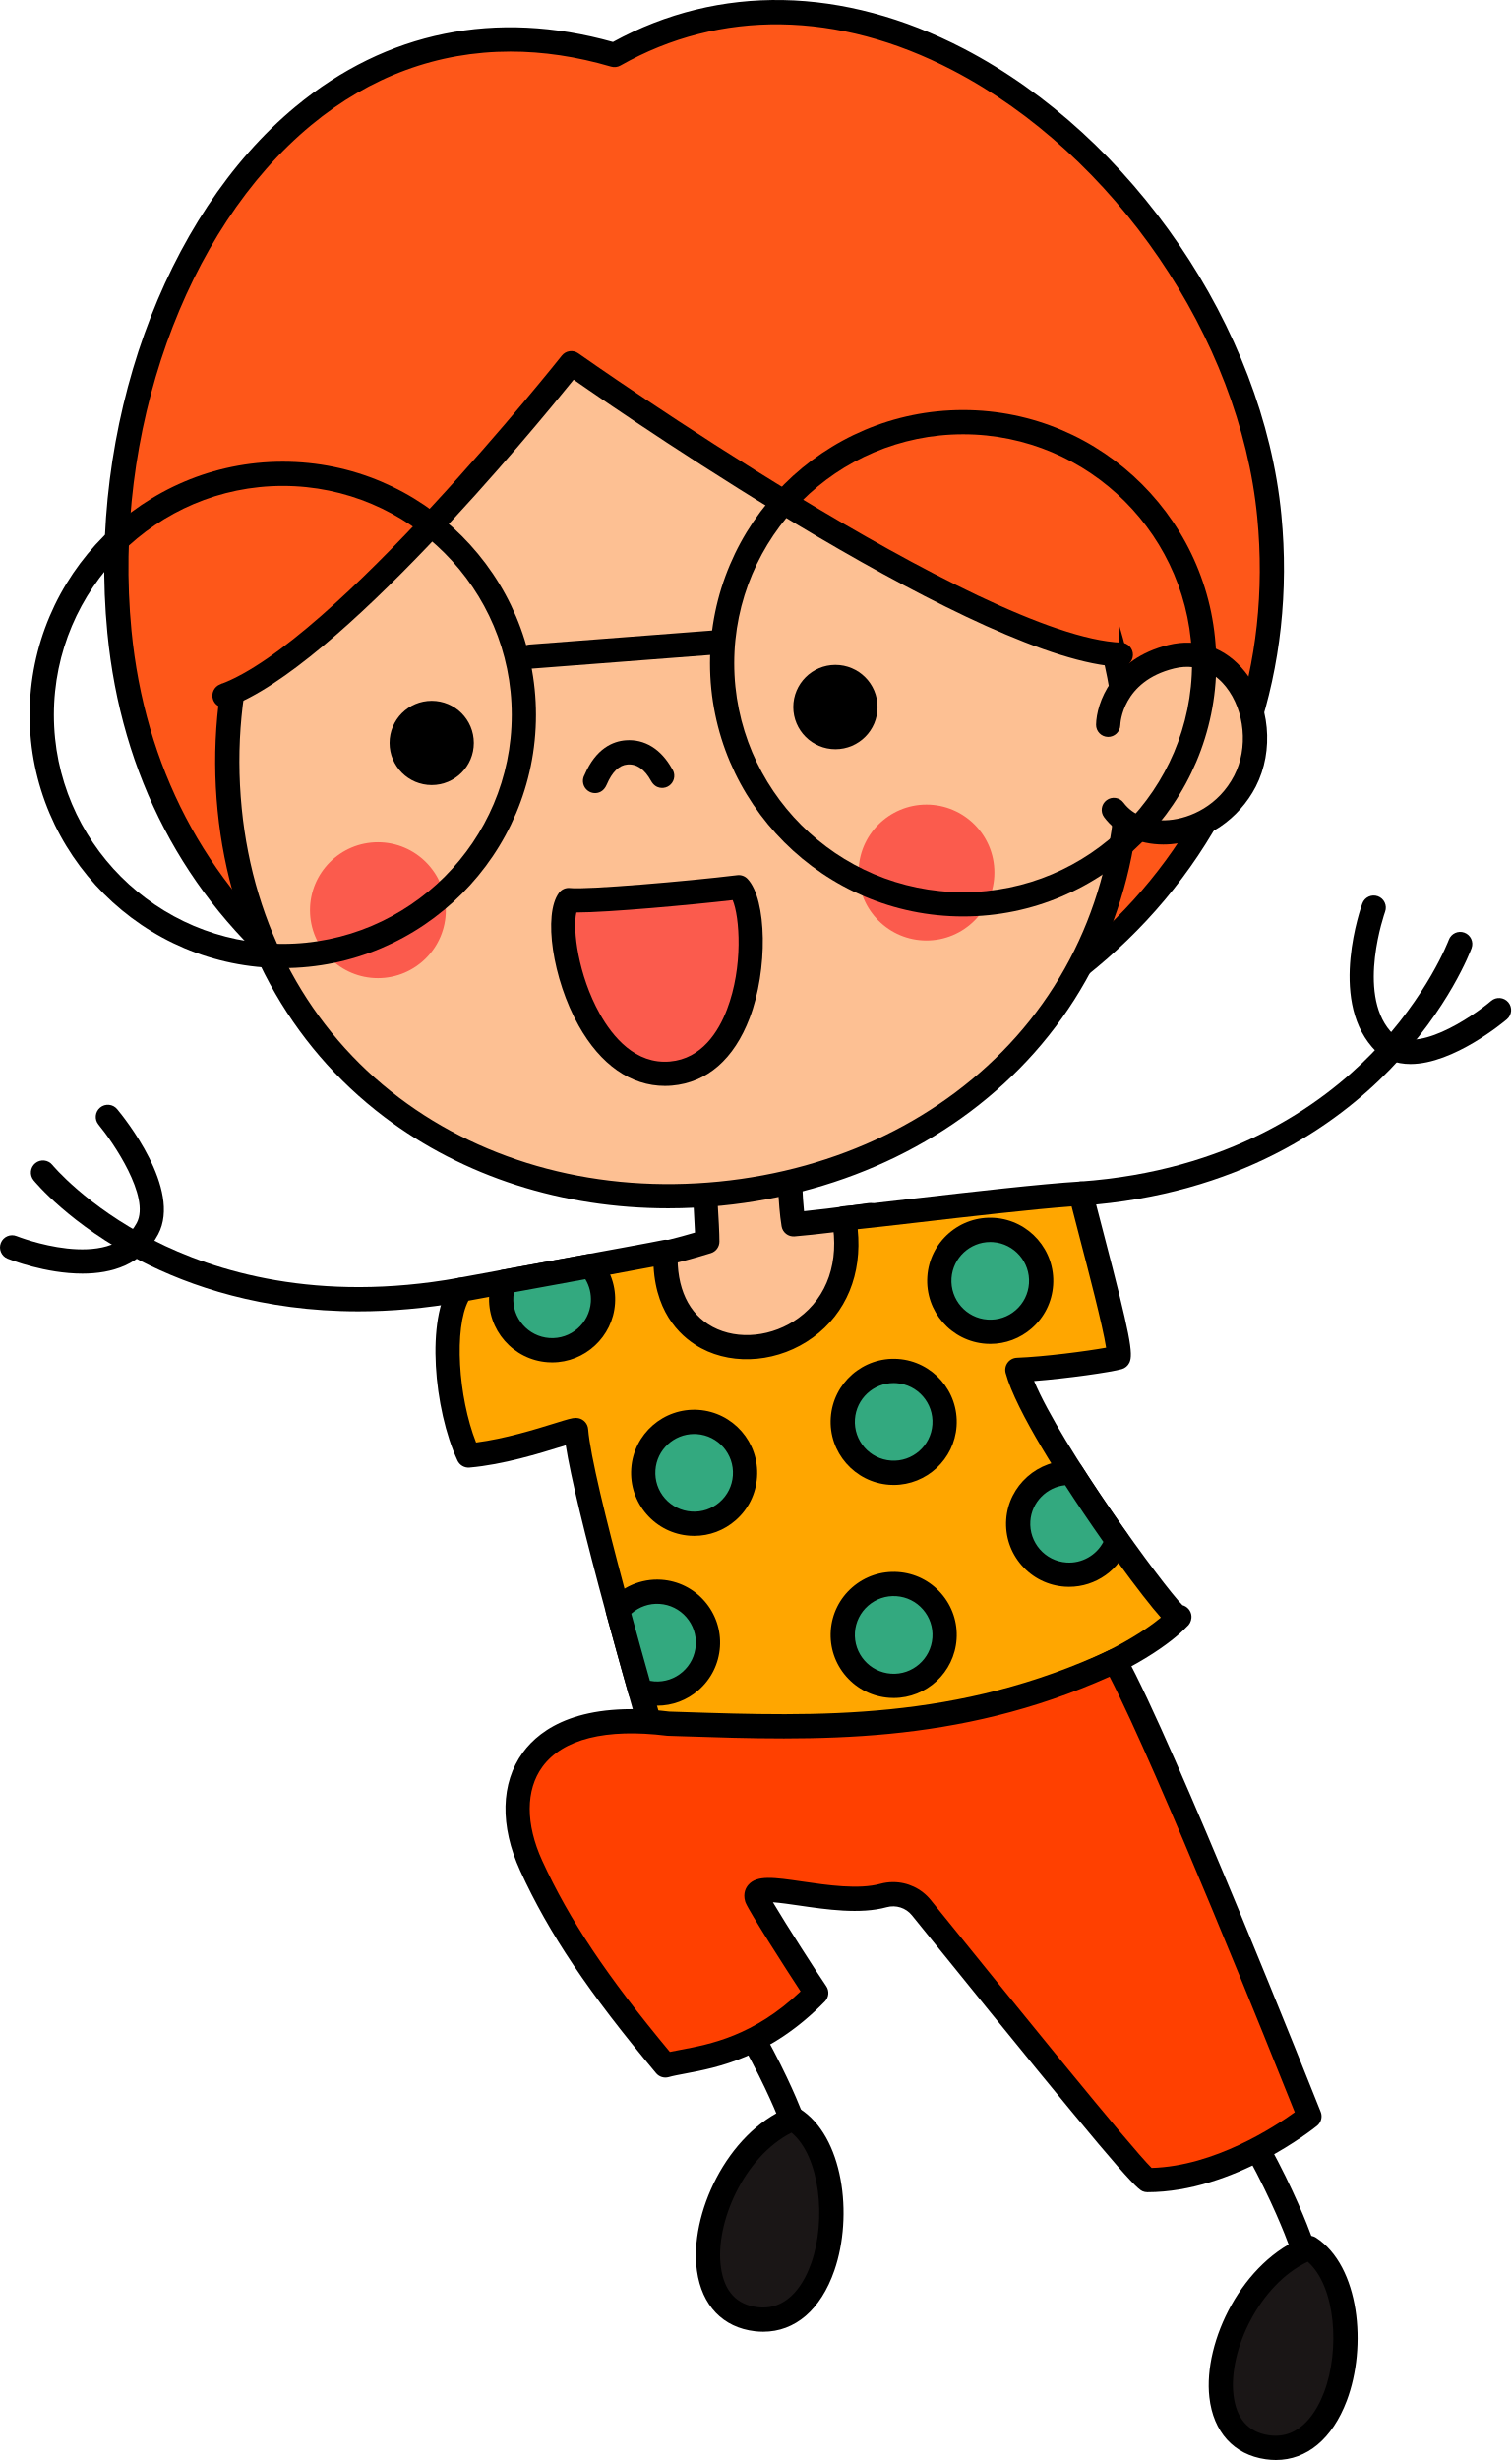
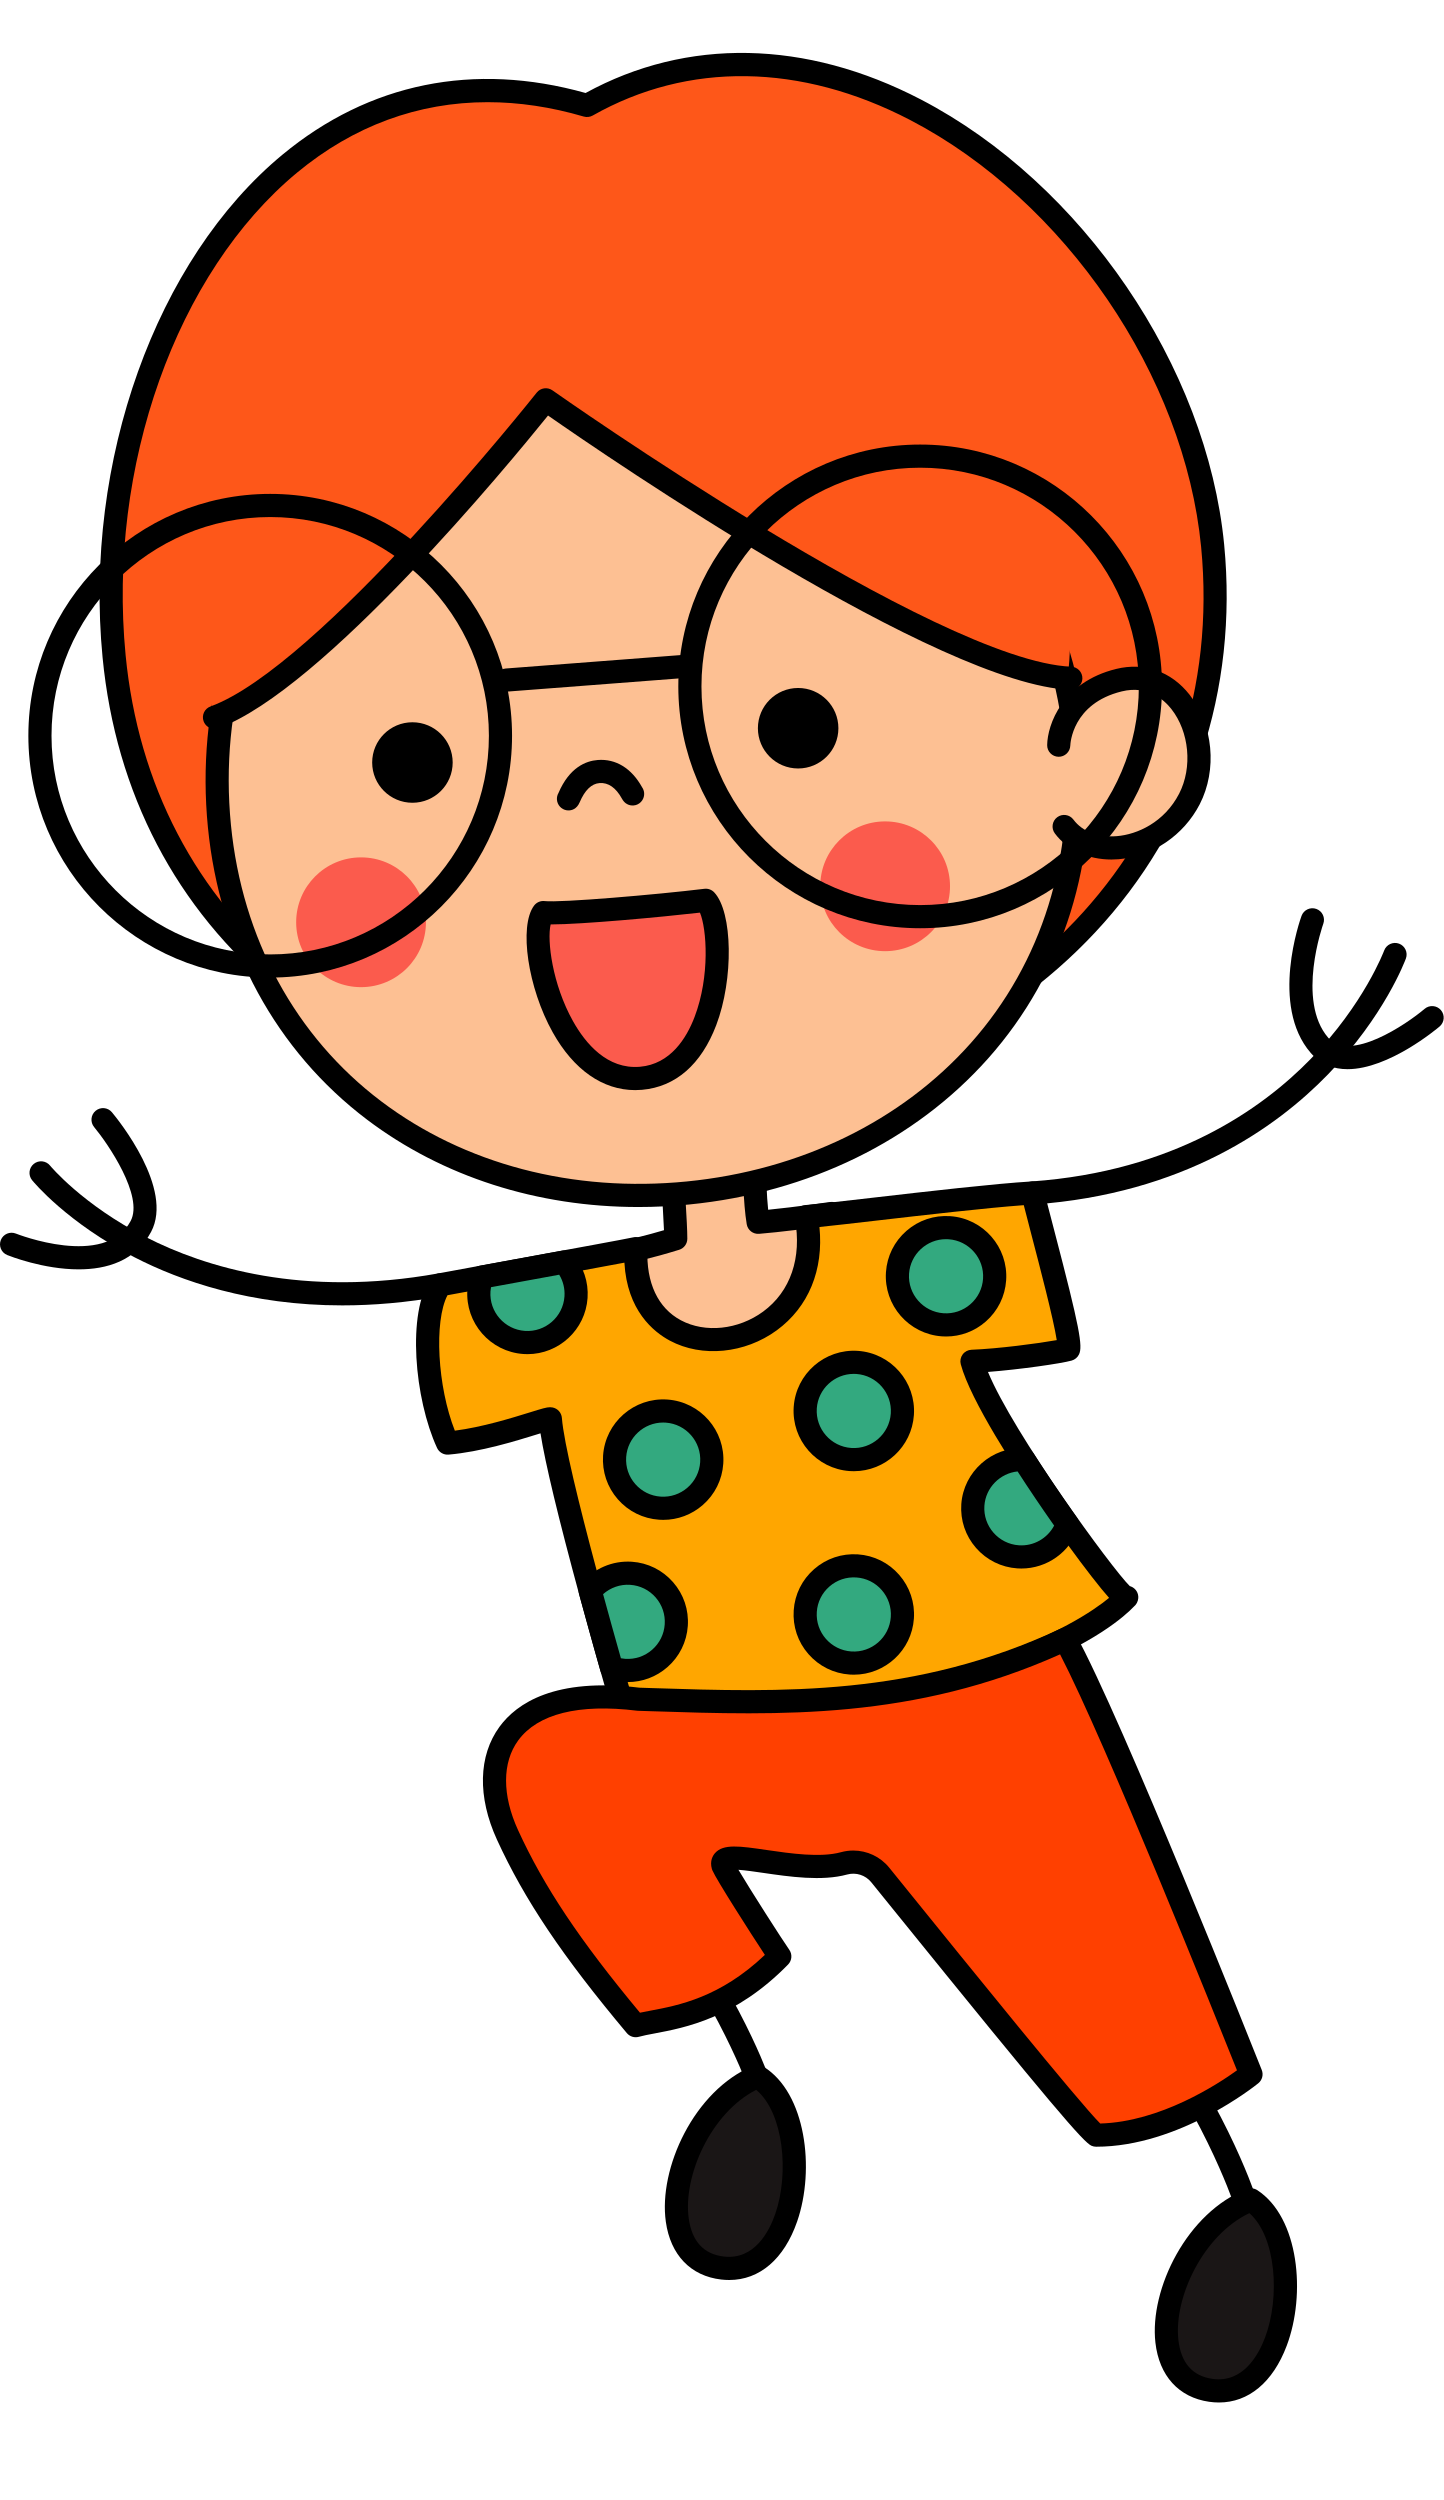
- <svg xmlns="http://www.w3.org/2000/svg" version="1.1" id="Layer_1" x="0px" y="0px" width="436.55" height="710.478" viewBox="0 0 436.55 710.478" enable-background="new 0 0 3200 1400" xml:space="preserve">
+ <svg xmlns="http://www.w3.org/2000/svg" version="1.1" id="Layer_1" x="0px" y="0px" width="436.55" height="755.961" viewBox="0 0 436.55 755.961" enable-background="new 0 0 3200 1400" xml:space="preserve">
  <defs id="defs1121" />
-   <g id="g1022" transform="translate(-1100.164,-376.958)">
+   <g id="g1022" transform="translate(-1100.164,-360.958)">
    <g id="g832">
      <g id="g824">
        <path d="m 1329.146,993.137 c -1.429,0 -2.771,-0.882 -3.29,-2.303 -0.105,-0.29 -10.85,-29.345 -34.313,-56.852 -1.254,-1.471 -1.079,-3.68 0.392,-4.935 1.471,-1.254 3.68,-1.079 4.935,0.392 24.32,28.514 35.117,57.77 35.565,59.001 0.66,1.816 -0.277,3.823 -2.093,4.484 -0.394,0.144 -0.798,0.213 -1.196,0.213 z" id="path822" />
      </g>
      <g id="g830">
        <path fill="#1a1616" d="m 1329.207,988.873 c -24.859,10.367 -34.899,55.099 -10.554,57.904 24.345,2.805 28.798,-46.669 10.554,-57.904 z" id="path826" />
        <path d="m 1320.658,1050.395 c -0.789,0 -1.591,-0.046 -2.406,-0.141 -9.229,-1.063 -15.334,-7.423 -16.749,-17.448 -2.275,-16.125 8.513,-39.722 26.357,-47.163 1.039,-0.433 2.224,-0.341 3.183,0.25 12.811,7.89 15.641,30.995 10.168,46.798 -3.94,11.374 -11.35,17.704 -20.553,17.704 z m 8.168,-57.495 c -13.734,6.948 -22.197,26.136 -20.393,38.928 0.976,6.913 4.548,10.772 10.62,11.473 9.266,1.071 13.715,-7.625 15.542,-12.9 4.263,-12.31 2.538,-30.603 -5.769,-37.501 z" id="path828" />
      </g>
    </g>
    <g id="g844">
      <g id="g836">
        <path d="m 1476.52,1029.667 c -1.466,0 -2.832,-0.928 -3.32,-2.395 -0.098,-0.293 -10.03,-29.635 -32.718,-57.784 -1.213,-1.505 -0.976,-3.708 0.529,-4.921 1.506,-1.213 3.708,-0.978 4.921,0.528 23.518,29.18 33.497,58.724 33.91,59.968 0.609,1.833 -0.383,3.813 -2.216,4.424 -0.367,0.122 -0.74,0.18 -1.106,0.18 z" id="path834" />
      </g>
      <g id="g842">
        <path fill="#1a1616" d="m 1478.454,1026.167 c -25.138,9.672 -36.419,54.106 -12.162,57.589 24.258,3.481 30.087,-45.85 12.162,-57.589 z" id="path838" />
        <path d="m 1468.75,1087.436 c -0.967,0 -1.952,-0.071 -2.954,-0.215 -9.196,-1.32 -15.122,-7.847 -16.257,-17.907 -1.826,-16.183 9.615,-39.471 27.659,-46.413 1.051,-0.403 2.233,-0.279 3.174,0.339 12.586,8.242 14.772,31.418 8.862,47.063 -4.168,11.033 -11.534,17.133 -20.484,17.133 z m 9.211,-57.254 c -13.922,6.564 -22.916,25.51 -21.467,38.347 0.783,6.938 4.247,10.895 10.295,11.763 9.235,1.329 13.923,-7.24 15.896,-12.463 4.604,-12.186 3.388,-30.521 -4.724,-37.647 z" id="path840" />
      </g>
    </g>
    <g id="g936">
      <g id="g858">
        <g id="g856">
          <g id="g854">
            <g id="g852">
              <g id="g850">
                <path fill="#fdc093" d="m 1351.63,727.891 c 0,0 -12.912,1.905 -22.217,2.672 -1.505,-9.115 -1.049,-24.938 -1.049,-24.938 l -25.49,2.82 c 0,0 1.626,21.113 1.626,27.084 -13.384,4.139 -19.251,4.592 -19.251,4.592 0,0 -11.963,42.809 41.761,35.34 11.571,-1.608 33.449,-11.642 24.62,-47.57 z" id="path846" />
                <path d="m 1315.319,779.833 c -12.661,0 -22.033,-3.403 -27.948,-10.173 -10.496,-12.011 -5.703,-29.732 -5.493,-30.481 0.396,-1.416 1.635,-2.435 3.102,-2.547 0.042,-0.004 5.024,-0.45 15.96,-3.682 -0.292,-7.773 -1.542,-24.051 -1.556,-24.236 -0.145,-1.882 1.229,-3.54 3.105,-3.747 l 25.49,-2.82 c 1.009,-0.111 2.012,0.219 2.757,0.904 0.745,0.688 1.156,1.662 1.126,2.675 0,0.138 -0.336,12.249 0.581,21.044 8.586,-0.858 18.563,-2.325 18.677,-2.342 1.787,-0.265 3.479,0.875 3.91,2.628 3.832,15.591 2.553,28.246 -3.8,37.615 -7.404,10.919 -19.067,13.607 -23.738,14.257 -4.346,0.603 -8.406,0.905 -12.173,0.905 z m -27.154,-36.585 c -0.763,4.467 -1.664,14.81 4.502,21.835 6.031,6.871 17.425,9.195 33.86,6.911 2.921,-0.406 12.917,-2.417 18.908,-11.252 4.794,-7.07 5.964,-16.792 3.49,-28.932 -4.449,0.617 -12.656,1.699 -19.225,2.24 -1.823,0.149 -3.444,-1.12 -3.741,-2.918 -1.083,-6.556 -1.194,-16.196 -1.158,-21.593 l -18.185,2.013 c 0.461,6.253 1.383,19.35 1.383,23.977 0,1.534 -1,2.891 -2.466,3.344 -8.7,2.691 -14.356,3.87 -17.368,4.375 z" id="path848" />
              </g>
            </g>
          </g>
        </g>
      </g>
      <g id="g914">
        <g id="g868">
          <g id="g866">
            <g id="g864">
              <path fill="#ffa600" d="m 1292.449,738.518 c -1.768,42.39 59.452,33.181 51.515,-9.679 8.829,-0.667 50.528,-6.073 68.499,-7.149 1.479,6.976 12.15,44.479 10.814,47.313 -3.5,0.985 -19.717,3.232 -29.206,3.594 4.976,18.515 46.492,75.021 46.8,71.334 0,0 -28.409,34.312 -150.676,39.034 -0.025,10e-4 -22.297,-75.83 -23.614,-92.978 -1.279,-0.255 -17.466,6.183 -31.08,7.335 -6.738,-14.6 -8.285,-39.246 -2.197,-47.86 12.506,-2.367 54.92,-10.012 59.145,-10.944 z" id="path860" />
              <path d="m 1290.065,886.468 c -2.504,0 -2.951,-1.535 -4.198,-5.815 -0.615,-2.11 -1.494,-5.145 -2.552,-8.84 -1.916,-6.691 -4.828,-16.979 -7.82,-27.987 -6.494,-23.892 -10.482,-40.478 -11.893,-49.454 -0.365,0.112 -0.735,0.228 -1.096,0.339 -6.363,1.975 -17.012,5.279 -26.711,6.101 -1.457,0.13 -2.856,-0.683 -3.473,-2.021 -6.83,-14.798 -9.189,-41.002 -1.877,-51.349 0.524,-0.741 1.315,-1.25 2.208,-1.418 5.188,-0.982 15.343,-2.84 26.095,-4.807 14.312,-2.617 30.532,-5.584 32.946,-6.117 1.058,-0.233 2.17,0.037 3.003,0.735 0.833,0.698 1.294,1.743 1.249,2.828 -0.425,10.177 3.162,17.821 10.1,21.524 7.363,3.931 17.353,2.882 24.86,-2.611 8.294,-6.07 11.799,-16.313 9.617,-28.1 -0.181,-0.978 0.062,-1.985 0.668,-2.772 0.606,-0.788 1.519,-1.28 2.51,-1.355 3.222,-0.243 11.228,-1.167 20.499,-2.237 16.344,-1.887 36.685,-4.234 48.055,-4.916 1.724,-0.094 3.273,1.073 3.633,2.768 0.412,1.944 1.636,6.618 3.054,12.031 7.812,29.832 8.657,35.051 7.503,37.5 -0.432,0.918 -1.242,1.603 -2.218,1.878 -3.232,0.91 -15.73,2.701 -25.32,3.44 7.829,18.81 37.309,59.219 42.873,64.749 0.145,0.039 0.289,0.088 0.43,0.147 1.404,0.584 2.277,1.998 2.151,3.513 -0.088,1.057 -0.607,1.981 -1.38,2.596 -4.746,5.009 -37.997,35.217 -152.648,39.645 -0.094,0.003 -0.182,0.005 -0.268,0.005 z m -23.573,-99.991 c 0.269,0 0.516,0.027 0.772,0.078 1.539,0.307 2.686,1.6 2.806,3.164 1.144,14.894 18.833,76.32 22.713,89.638 97.362,-4.163 133.43,-27.545 142.75,-35.229 -1.314,-1.466 -3.004,-3.528 -5.258,-6.422 -4.364,-5.604 -9.8,-13.093 -14.914,-20.55 -7.946,-11.585 -21.718,-32.66 -24.671,-43.65 -0.277,-1.028 -0.07,-2.127 0.563,-2.984 0.632,-0.857 1.62,-1.381 2.684,-1.421 7.948,-0.303 20.086,-1.888 25.772,-2.913 -0.952,-6.258 -5.3,-22.86 -7.541,-31.419 -0.986,-3.765 -1.835,-7.008 -2.428,-9.387 -11.544,0.853 -29.816,2.962 -44.739,4.685 -7.045,0.813 -13.018,1.502 -17.053,1.917 1.312,12.955 -3.284,24.198 -12.909,31.242 -9.629,7.048 -22.605,8.309 -32.291,3.139 -4.987,-2.663 -12.966,-9.153 -13.773,-23.599 -6.183,1.171 -17.719,3.28 -28.969,5.338 -9.769,1.787 -19.045,3.483 -24.531,4.512 -4.115,7.885 -3.026,27.68 2.225,40.954 8.287,-1.062 17.201,-3.827 22.731,-5.544 3.59,-1.115 4.992,-1.549 6.061,-1.549 z" id="path862" />
            </g>
          </g>
        </g>
        <g id="g912">
          <g id="g874">
            <path fill="#33a97f" d="m 1408.018,831.722 c 6.773,0.461 12.772,-3.745 14.89,-9.867 -4.325,-6.097 -8.918,-12.856 -13.155,-19.497 -7.995,-0.402 -14.871,5.666 -15.416,13.686 -0.552,8.106 5.574,15.126 13.681,15.678 z" id="path870" />
            <path d="m 1409.014,835.256 c -0.409,0 -0.82,-0.014 -1.233,-0.042 v 0 c -4.854,-0.331 -9.289,-2.531 -12.487,-6.197 -3.199,-3.665 -4.778,-8.357 -4.448,-13.211 0.668,-9.839 9.255,-17.448 19.083,-16.943 1.131,0.057 2.166,0.657 2.775,1.612 3.928,6.157 8.444,12.85 13.059,19.354 0.654,0.922 0.823,2.102 0.453,3.17 -2.545,7.356 -9.509,12.257 -17.202,12.257 z m -0.758,-7.027 c 4.459,0.311 8.624,-2.089 10.665,-5.953 -3.875,-5.507 -7.654,-11.106 -11.055,-16.378 -5.317,0.554 -9.665,4.904 -10.038,10.382 -0.419,6.169 4.258,11.53 10.428,11.949 z" id="path872" />
          </g>
          <g id="g880">
            <path fill="#33a97f" d="m 1274.344,753.215 c 0.274,-4.039 -1.109,-7.808 -3.569,-10.641 -8.204,1.504 -17.35,3.172 -24.914,4.561 -0.472,1.283 -0.781,2.649 -0.878,4.083 -0.551,8.107 5.574,15.127 13.682,15.679 8.108,0.552 15.127,-5.575 15.679,-13.682 z" id="path876" />
            <path d="m 1259.676,770.431 c -0.414,0 -0.83,-0.014 -1.249,-0.042 -10.02,-0.683 -17.617,-9.389 -16.936,-19.408 0.116,-1.711 0.481,-3.411 1.085,-5.054 0.427,-1.161 1.436,-2.011 2.653,-2.234 l 24.914,-4.561 c 1.218,-0.229 2.463,0.213 3.274,1.147 3.177,3.66 4.746,8.338 4.418,13.173 0,0 0,0 0,0 -0.653,9.602 -8.674,16.979 -18.159,16.979 z m -11.039,-20.246 c -0.079,0.423 -0.133,0.847 -0.163,1.271 -0.419,6.168 4.258,11.528 10.428,11.948 6.167,0.422 11.53,-4.259 11.95,-10.427 0.158,-2.334 -0.401,-4.608 -1.594,-6.567 z m 25.707,3.03 h 0.01 z" id="path878" />
          </g>
          <g id="g886">
            <path fill="#33a97f" d="m 1304.656,852.373 c 0.552,-8.107 -5.574,-15.128 -13.682,-15.679 -4.918,-0.335 -9.425,1.797 -12.342,5.328 2.275,8.389 4.536,16.475 6.448,23.216 1.23,0.434 2.532,0.724 3.896,0.816 8.109,0.552 15.128,-5.574 15.68,-13.681 z" id="path882" />
            <path d="m 1290.003,869.59 c -0.42,0 -0.841,-0.015 -1.264,-0.043 -1.617,-0.11 -3.24,-0.45 -4.825,-1.01 -1.071,-0.378 -1.891,-1.252 -2.201,-2.345 -2.298,-8.103 -4.472,-15.926 -6.459,-23.254 -0.297,-1.097 -0.044,-2.269 0.679,-3.145 3.737,-4.524 9.447,-6.98 15.278,-6.592 4.854,0.33 9.289,2.53 12.488,6.196 3.199,3.666 4.778,8.358 4.448,13.212 -0.33,4.854 -2.53,9.289 -6.196,12.488 -3.346,2.922 -7.549,4.493 -11.948,4.493 z m -2.09,-7.197 c 0.435,0.084 0.87,0.141 1.302,0.17 2.993,0.202 5.877,-0.769 8.134,-2.738 2.257,-1.97 3.612,-4.7 3.815,-7.688 v 0 c 0.203,-2.989 -0.77,-5.878 -2.739,-8.135 -1.97,-2.257 -4.7,-3.611 -7.688,-3.814 -3.013,-0.215 -5.974,0.833 -8.209,2.823 1.681,6.169 3.488,12.672 5.385,19.382 z" id="path884" />
          </g>
          <g id="g892">
            <circle fill="#33a97f" cx="1300.698" cy="802.327" r="14.714" id="circle888" />
            <path d="m 1300.725,820.542 c -0.42,0 -0.841,-0.015 -1.264,-0.043 -4.854,-0.33 -9.289,-2.53 -12.488,-6.196 -3.199,-3.666 -4.778,-8.358 -4.448,-13.212 0.682,-10.021 9.383,-17.61 19.408,-16.937 10.02,0.683 17.618,9.389 16.936,19.409 -0.33,4.854 -2.53,9.289 -6.196,12.487 -3.346,2.921 -7.548,4.492 -11.948,4.492 z m -0.036,-29.43 c -5.84,0 -10.778,4.542 -11.18,10.453 -0.203,2.989 0.77,5.878 2.739,8.135 1.97,2.257 4.7,3.611 7.688,3.814 2.993,0.204 5.878,-0.769 8.134,-2.738 2.257,-1.969 3.612,-4.699 3.815,-7.688 0.419,-6.17 -4.258,-11.53 -10.428,-11.95 -0.256,-0.017 -0.513,-0.026 -0.768,-0.026 z" id="path890" />
          </g>
          <g id="g898">
            <circle fill="#33a97f" cx="1358.34" cy="849.145" r="14.714" id="circle894" />
            <path d="m 1358.352,867.359 c -0.414,0 -0.83,-0.014 -1.249,-0.042 v 0 c -4.854,-0.331 -9.289,-2.531 -12.487,-6.197 -3.199,-3.665 -4.778,-8.357 -4.448,-13.211 0.33,-4.854 2.53,-9.289 6.196,-12.488 3.666,-3.198 8.358,-4.77 13.212,-4.448 4.854,0.331 9.289,2.531 12.487,6.197 3.199,3.665 4.779,8.357 4.448,13.211 -0.653,9.601 -8.674,16.978 -18.159,16.978 z m -0.773,-7.026 c 6.168,0.428 11.53,-4.258 11.95,-10.427 0.203,-2.988 -0.77,-5.877 -2.739,-8.134 -1.97,-2.258 -4.7,-3.612 -7.689,-3.815 -2.982,-0.2 -5.877,0.769 -8.134,2.738 -2.257,1.97 -3.612,4.7 -3.815,7.688 -0.42,6.17 4.257,11.53 10.427,11.95 z" id="path896" />
          </g>
          <g id="g904">
            <circle fill="#33a97f" cx="1358.34" cy="787.612" r="14.715" id="circle900" />
            <path d="m 1358.351,805.827 c -0.413,0 -0.829,-0.014 -1.247,-0.042 -10.021,-0.683 -17.618,-9.389 -16.936,-19.409 0.682,-10.02 9.385,-17.614 19.408,-16.937 0,0 0,0 0,0 10.02,0.683 17.618,9.389 16.936,19.409 -0.654,9.602 -8.676,16.979 -18.161,16.979 z m -0.018,-29.43 c -5.841,0 -10.779,4.542 -11.182,10.453 -0.419,6.17 4.258,11.53 10.427,11.95 6.172,0.426 11.53,-4.259 11.95,-10.427 0.419,-6.17 -4.258,-11.53 -10.428,-11.95 -0.256,-0.017 -0.513,-0.026 -0.767,-0.026 z" id="path902" />
          </g>
          <g id="g910">
            <circle fill="#33a97f" cx="1386.235" cy="746.877" r="14.714" id="circle906" />
            <path d="m 1386.262,765.093 c -0.42,0 -0.841,-0.015 -1.264,-0.043 -10.02,-0.683 -17.617,-9.389 -16.936,-19.408 0.33,-4.854 2.531,-9.289 6.197,-12.488 3.666,-3.198 8.354,-4.775 13.212,-4.448 10.02,0.682 17.617,9.389 16.936,19.408 -0.33,4.854 -2.531,9.29 -6.197,12.488 -3.346,2.919 -7.548,4.491 -11.948,4.491 z m -0.035,-29.43 c -5.84,0 -10.778,4.542 -11.181,10.453 -0.419,6.169 4.258,11.529 10.428,11.949 2.988,0.204 5.877,-0.769 8.134,-2.738 2.257,-1.97 3.612,-4.7 3.815,-7.688 0.419,-6.169 -4.258,-11.529 -10.428,-11.949 v 0 c -0.256,-0.018 -0.514,-0.027 -0.768,-0.027 z" id="path908" />
          </g>
        </g>
      </g>
      <g id="g922">
        <g id="g920">
          <path fill="#ff4000" d="m 1293.228,874.777 c -40.992,-5.054 -49.905,18.529 -39.602,41.022 8.246,17.995 19.69,34.914 38.766,57.686 7.676,-2.188 25.178,-2.098 43.573,-20.937 -2.303,-3.291 -15.909,-24.463 -17.172,-27.413 -1.856,-6.504 22.558,3.13 36.591,-0.725 4.031,-1.108 8.323,0.256 10.953,3.506 18.129,22.395 62.438,77.452 65.275,78.678 24.135,0 46.839,-18.413 46.839,-18.413 0,0 -42.217,-106.318 -56.201,-131.524 -46.175,21.585 -88.234,19.43 -129.022,18.12 z" id="path916" />
          <path d="m 1431.611,1010.095 c -0.478,0 -0.95,-0.098 -1.388,-0.287 -2.36,-1.02 -11.287,-11.267 -60.49,-72.125 l -6.117,-7.563 c -1.747,-2.158 -4.613,-3.077 -7.305,-2.333 -7.63,2.094 -17.47,0.657 -25.377,-0.498 -2.392,-0.349 -5.358,-0.782 -7.48,-0.933 3.729,6.29 13.23,21.115 15.379,24.187 0.964,1.379 0.812,3.248 -0.363,4.452 -15.85,16.231 -31.2,19.119 -40.372,20.845 -1.887,0.355 -3.517,0.662 -4.747,1.013 -1.326,0.378 -2.755,-0.06 -3.643,-1.119 -19.553,-23.342 -30.929,-40.283 -39.265,-58.475 -5.928,-12.943 -5.648,-25.395 0.77,-34.16 5.206,-7.109 16.769,-14.914 42.284,-11.813 l 3.835,0.125 c 39.097,1.278 79.523,2.604 123.435,-17.923 1.667,-0.778 3.65,-0.135 4.542,1.473 13.933,25.115 54.666,127.581 56.393,131.931 0.565,1.423 0.14,3.047 -1.048,4.011 -0.965,0.781 -23.955,19.192 -49.043,19.192 z m 1.886,-6.434 c 10e-4,0 10e-4,0 0,0 10e-4,0 10e-4,0 0,0 z m -75.317,-83.129 c 4.162,0 8.183,1.854 10.876,5.183 l 6.12,7.566 c 16.941,20.955 51.446,63.632 57.682,69.796 18.172,-0.506 35.548,-11.89 41.352,-16.083 -6.197,-15.526 -39.795,-99.332 -53.496,-125.786 -44.241,19.795 -84.576,18.478 -123.61,17.197 l -3.989,-0.13 c -0.105,-0.003 -0.211,-0.012 -0.316,-0.024 -17.618,-2.175 -30.046,0.934 -35.938,8.982 -4.875,6.658 -4.895,16.54 -0.054,27.108 7.859,17.153 18.601,33.258 36.875,55.229 0.961,-0.205 2,-0.4 3.121,-0.611 8.482,-1.596 21.096,-3.968 34.645,-16.869 -4.31,-6.549 -14.629,-22.671 -15.874,-25.577 -0.058,-0.136 -0.108,-0.275 -0.148,-0.417 -0.693,-2.431 0.291,-4.036 0.939,-4.777 2.509,-2.868 7.429,-2.148 15.579,-0.957 7.261,1.06 16.297,2.38 22.511,0.674 1.234,-0.339 2.486,-0.504 3.725,-0.504 z" id="path918" />
        </g>
      </g>
      <g id="g928">
        <path d="m 1412.459,725.189 c -1.82,0 -3.356,-1.408 -3.488,-3.252 -0.137,-1.928 1.315,-3.603 3.243,-3.739 42.843,-3.046 69.487,-21.822 84.294,-37.037 16.105,-16.549 22.147,-32.622 22.207,-32.782 0.668,-1.812 2.677,-2.742 4.492,-2.077 1.813,0.666 2.744,2.672 2.081,4.485 -0.257,0.703 -6.49,17.408 -23.522,35.007 -15.672,16.193 -43.844,36.171 -89.055,39.386 -0.085,0.007 -0.169,0.009 -0.252,0.009 z" id="path924" />
        <path d="m 1507.645,684.261 c -4.141,0 -8.046,-1.349 -11.138,-4.92 -12.411,-14.335 -3.179,-40.338 -2.779,-41.438 0.659,-1.816 2.666,-2.756 4.484,-2.096 1.816,0.659 2.754,2.665 2.097,4.481 -0.091,0.253 -8.224,23.251 1.49,34.471 6.53,7.542 23.662,-4.079 29.148,-8.744 1.472,-1.251 3.681,-1.074 4.934,0.399 1.252,1.473 1.073,3.682 -0.399,4.934 -0.811,0.689 -15.379,12.912 -27.837,12.913 z" id="path926" />
      </g>
      <g id="g934">
        <path d="m 1203.668,755.688 c -27.728,0 -48.807,-7.335 -62.827,-14.545 -20.432,-10.506 -30.555,-22.8 -30.976,-23.317 -1.219,-1.501 -0.99,-3.705 0.51,-4.924 1.499,-1.216 3.701,-0.99 4.92,0.506 v 0 c 0.096,0.117 9.82,11.852 29.067,21.674 17.733,9.05 47.451,18.294 88.321,10.937 1.903,-0.349 3.722,0.923 4.065,2.824 0.342,1.902 -0.922,3.723 -2.825,4.064 -10.825,1.948 -20.919,2.781 -30.255,2.781 z" id="path930" />
        <path d="m 1123.967,744.792 c -10.689,10e-4 -20.865,-4.023 -21.613,-4.325 -1.792,-0.724 -2.658,-2.764 -1.934,-4.556 0.724,-1.793 2.765,-2.66 4.556,-1.935 0.266,0.106 27.01,10.651 34.692,-3.799 4.005,-7.536 -6.9,-23.433 -11.036,-28.406 -1.235,-1.486 -1.034,-3.693 0.452,-4.929 1.484,-1.236 3.691,-1.035 4.927,0.449 1.941,2.33 18.765,23.138 11.837,36.171 -4.688,8.823 -13.445,11.33 -21.881,11.33 z" id="path932" />
      </g>
    </g>
    <g id="g1020">
      <g id="g1012">
        <g id="g942">
          <path fill="#fe5719" d="m 1466.85,526.009 c 8.772,90.708 -59.73,158.569 -151.477,167.79 -91.743,9.226 -171.937,-43.68 -180.71,-134.4 -8.774,-90.701 49.196,-194.048 143.007,-166.553 80.505,-45.615 180.41,42.461 189.18,133.163 z" id="path938" />
          <path d="m 1294.577,698.353 c -42.066,0.001 -80.687,-12.952 -110.438,-37.361 -30.674,-25.167 -48.988,-60.181 -52.96,-101.256 -5.733,-59.266 16.136,-120.36 54.418,-152.026 26.203,-21.674 57.863,-28.103 91.64,-18.63 30.666,-16.797 66.595,-16.126 101.344,1.94 48.808,25.376 86.538,80.751 91.753,134.652 v 0 c 4.262,44.077 -9.577,85.692 -38.969,117.178 -28.438,30.464 -69.507,49.794 -115.642,54.431 -7.124,0.717 -14.185,1.072 -21.146,1.072 z m -46.945,-306.497 c -20.986,0 -40.531,7.151 -57.573,21.248 -36.57,30.249 -57.432,88.904 -51.912,145.958 3.789,39.183 21.229,72.558 50.433,96.519 33.225,27.258 78.13,39.592 126.444,34.736 94.229,-9.47 156.616,-78.43 148.343,-163.971 -4.997,-51.676 -41.189,-104.77 -88.015,-129.115 -33.063,-17.191 -67.141,-17.667 -95.956,-1.341 -0.823,0.467 -1.8,0.579 -2.71,0.313 -9.911,-2.904 -19.628,-4.347 -29.054,-4.347 z" id="path940" />
        </g>
        <g id="g948">
          <path fill="#fdc093" d="m 1425.418,585.24 c 7.325,74.257 -45.738,129.408 -117.245,136.46 -71.498,7.06 -134.328,-36.652 -141.658,-110.918 -7.327,-74.251 44.947,-137.491 116.45,-144.548 71.506,-7.059 135.128,44.753 142.453,119.006 z" id="path944" />
          <path d="m 1293.205,725.942 c -30.531,0 -59.215,-9.157 -82.035,-26.413 -27.465,-20.769 -44.561,-52.165 -48.138,-88.404 -3.619,-36.671 6.833,-72.193 29.43,-100.021 22.459,-27.66 54.479,-44.832 90.16,-48.353 35.681,-3.524 70.438,7.06 97.871,29.799 27.599,22.876 44.79,55.672 48.408,92.345 v 0 c 3.575,36.237 -7.054,70.366 -29.927,96.101 -22.155,24.926 -54.28,40.618 -90.457,44.187 -5.142,0.508 -10.253,0.759 -15.312,0.759 z m 2.829,-256.854 c -4.221,0 -8.463,0.208 -12.725,0.629 -70.638,6.972 -120.41,68.784 -113.311,140.721 3.383,34.273 19.504,63.931 45.394,83.508 25.192,19.049 58.021,27.67 92.437,24.27 34.42,-3.395 64.931,-18.265 85.913,-41.87 21.56,-24.257 31.572,-56.495 28.193,-90.763 v 0 c -3.436,-34.826 -19.74,-65.952 -45.91,-87.644 -22.707,-18.822 -50.723,-28.851 -79.991,-28.851 z" id="path946" />
        </g>
        <path fill="#fe5719" d="m 1263.416,481.856 c 0,0 117.604,82.565 159.654,84.194 10.995,-117.112 -85.59,-114.409 -139.032,-109.125 -53.448,5.283 -146.459,15.414 -119.017,120.937 33.988,-12.39 98.395,-96.006 98.395,-96.006 z" id="path950" />
        <path d="m 1165.021,581.363 c -1.429,0 -2.771,-0.882 -3.289,-2.302 -0.662,-1.816 0.273,-3.825 2.089,-4.487 32.671,-11.911 97.979,-94.062 98.635,-94.89 1.154,-1.458 3.247,-1.76 4.766,-0.685 1.159,0.82 116.339,81.984 156.875,83.555 1.931,0.075 3.437,1.702 3.362,3.633 -0.075,1.931 -1.705,3.409 -3.633,3.362 -39.499,-1.531 -139.742,-70.243 -157.945,-82.94 -11.69,14.5 -68.153,83.056 -99.662,94.542 -0.395,0.144 -0.8,0.212 -1.198,0.212 z" id="path952" />
        <g id="g964">
          <g id="g962">
            <g id="g960">
              <g id="g958">
                <path fill="#fdc093" d="m 1420.31,586.311 c 0,0 0.249,-15.257 18.193,-19.677 18.918,-4.65 29.733,19.585 21.328,35.917 -8.416,16.305 -29.758,19.258 -37.892,8.329 z" id="path954" />
                <path d="m 1436.249,620.864 c -7.086,0 -13.375,-2.868 -17.117,-7.896 -1.154,-1.551 -0.832,-3.743 0.719,-4.897 1.552,-1.154 3.745,-0.832 4.897,0.718 2.711,3.643 7.492,5.466 13.118,5.008 6.169,-0.505 14.362,-4.146 18.855,-12.853 4.08,-7.928 3.081,-18.703 -2.377,-25.617 -2.218,-2.81 -7.119,-7.236 -15.005,-5.295 -14.972,3.688 -15.514,15.844 -15.53,16.36 -0.059,1.922 -1.672,3.441 -3.581,3.405 -1.923,-0.045 -3.449,-1.621 -3.418,-3.543 0.102,-6.21 4.591,-19.012 20.856,-23.019 8.54,-2.1 16.624,0.727 22.172,7.755 7.189,9.107 8.466,22.744 3.105,33.162 -4.859,9.415 -14.25,15.783 -24.507,16.622 -0.736,0.06 -1.466,0.09 -2.187,0.09 z" id="path956" />
              </g>
            </g>
          </g>
        </g>
        <g id="g1010">
          <path d="m 1272.063,606.019 c -0.232,0 -0.423,-0.022 -0.552,-0.042 -1.59,-0.257 -2.804,-1.577 -2.935,-3.182 -0.06,-0.734 0.111,-1.435 0.453,-2.028 3.319,-7.762 8.293,-9.722 11.886,-9.998 5.468,-0.421 10.225,2.508 13.407,8.246 0.35,0.499 0.574,1.096 0.622,1.748 0.122,1.642 -0.92,3.159 -2.499,3.627 -0.454,0.136 -2.789,0.673 -4.212,-1.92 -1.833,-3.338 -4.131,-4.929 -6.782,-4.721 -2.423,0.186 -4.443,2.141 -6.003,5.81 -0.9,2.116 -2.466,2.46 -3.385,2.46 z" id="path966" />
          <g id="g972">
            <g id="g970">
              <circle cx="1224.875" cy="591.531" r="12.172" id="circle968" />
            </g>
          </g>
          <g id="g978">
            <g id="g976">
              <circle cx="1341.51" cy="581.164" r="12.172" id="circle974" />
            </g>
          </g>
          <g id="g994">
            <g id="g992">
              <g id="g984">
                <g id="g982">
                  <circle fill="#fb5b4d" cx="1209.341" cy="639.837" r="19.622" id="circle980" />
                </g>
              </g>
              <g id="g990">
                <g id="g988">
                  <circle fill="#fb5b4d" cx="1367.812" cy="628.957" r="19.622" id="circle986" />
                </g>
              </g>
            </g>
          </g>
          <g id="g1008">
            <g id="g1006">
              <g id="g1004">
                <g id="g1002">
                  <g id="g1000">
                    <path fill="#fb5b4d" d="m 1264.455,636.906 c 5.398,0.636 36.473,-2.169 49.124,-3.715 6.713,7.124 5.524,51.631 -19.589,53.825 -25.307,2.179 -35.269,-42.357 -29.535,-50.11 z" id="path996" />
                    <path d="m 1292.237,690.592 c -9.805,0 -18.594,-6.127 -24.929,-17.454 -7.526,-13.457 -10.28,-32.077 -5.667,-38.313 0.747,-1.01 1.973,-1.544 3.224,-1.395 4.604,0.544 33.899,-1.955 48.29,-3.713 1.102,-0.14 2.208,0.264 2.972,1.074 5.613,5.956 5.921,26.228 0.61,40.168 -4.533,11.899 -12.293,18.657 -22.442,19.544 -0.691,0.06 -1.377,0.089 -2.058,0.089 z m -25.57,-50.1 c -1.131,4.91 0.527,18.102 6.751,29.23 3.786,6.77 10.375,14.663 20.272,13.808 9.206,-0.804 14.057,-8.634 16.505,-15.062 4.714,-12.374 3.663,-26.701 1.623,-31.544 -11.742,1.349 -35.825,3.568 -45.061,3.568 -0.031,0 -0.061,0 -0.09,0 z" id="path998" />
                  </g>
                </g>
              </g>
            </g>
          </g>
        </g>
      </g>
      <path d="m 1181.869,656.562 c -40.324,0 -73.129,-32.806 -73.129,-73.129 0,-40.323 32.806,-73.13 73.129,-73.13 40.323,0 73.13,32.806 73.13,73.13 0,40.324 -32.806,73.129 -73.13,73.129 z m 0,-139.26 c -36.464,0 -66.129,29.666 -66.129,66.13 0,36.464 29.666,66.129 66.129,66.129 36.464,0 66.13,-29.666 66.13,-66.129 0,-36.464 -29.666,-66.13 -66.13,-66.13 z" id="path1014" />
      <path d="m 1378.405,641.643 c -40.324,0 -73.13,-32.806 -73.13,-73.13 0,-40.324 32.806,-73.129 73.13,-73.129 40.324,0 73.129,32.806 73.129,73.129 0,40.323 -32.805,73.13 -73.129,73.13 z m 0,-139.259 c -36.464,0 -66.13,29.666 -66.13,66.129 0,36.464 29.666,66.13 66.13,66.13 36.464,0 66.129,-29.666 66.129,-66.13 10e-4,-36.464 -29.665,-66.129 -66.129,-66.129 z" id="path1016" />
      <path d="m 1253.329,570.094 c -1.812,0 -3.345,-1.396 -3.486,-3.232 -0.148,-1.928 1.294,-3.61 3.222,-3.758 l 53.608,-4.114 c 1.929,-0.143 3.61,1.294 3.758,3.222 0.148,1.928 -1.294,3.61 -3.222,3.758 l -53.608,4.114 c -0.091,0.007 -0.182,0.01 -0.272,0.01 z" id="path1018" />
    </g>
  </g>
</svg>
